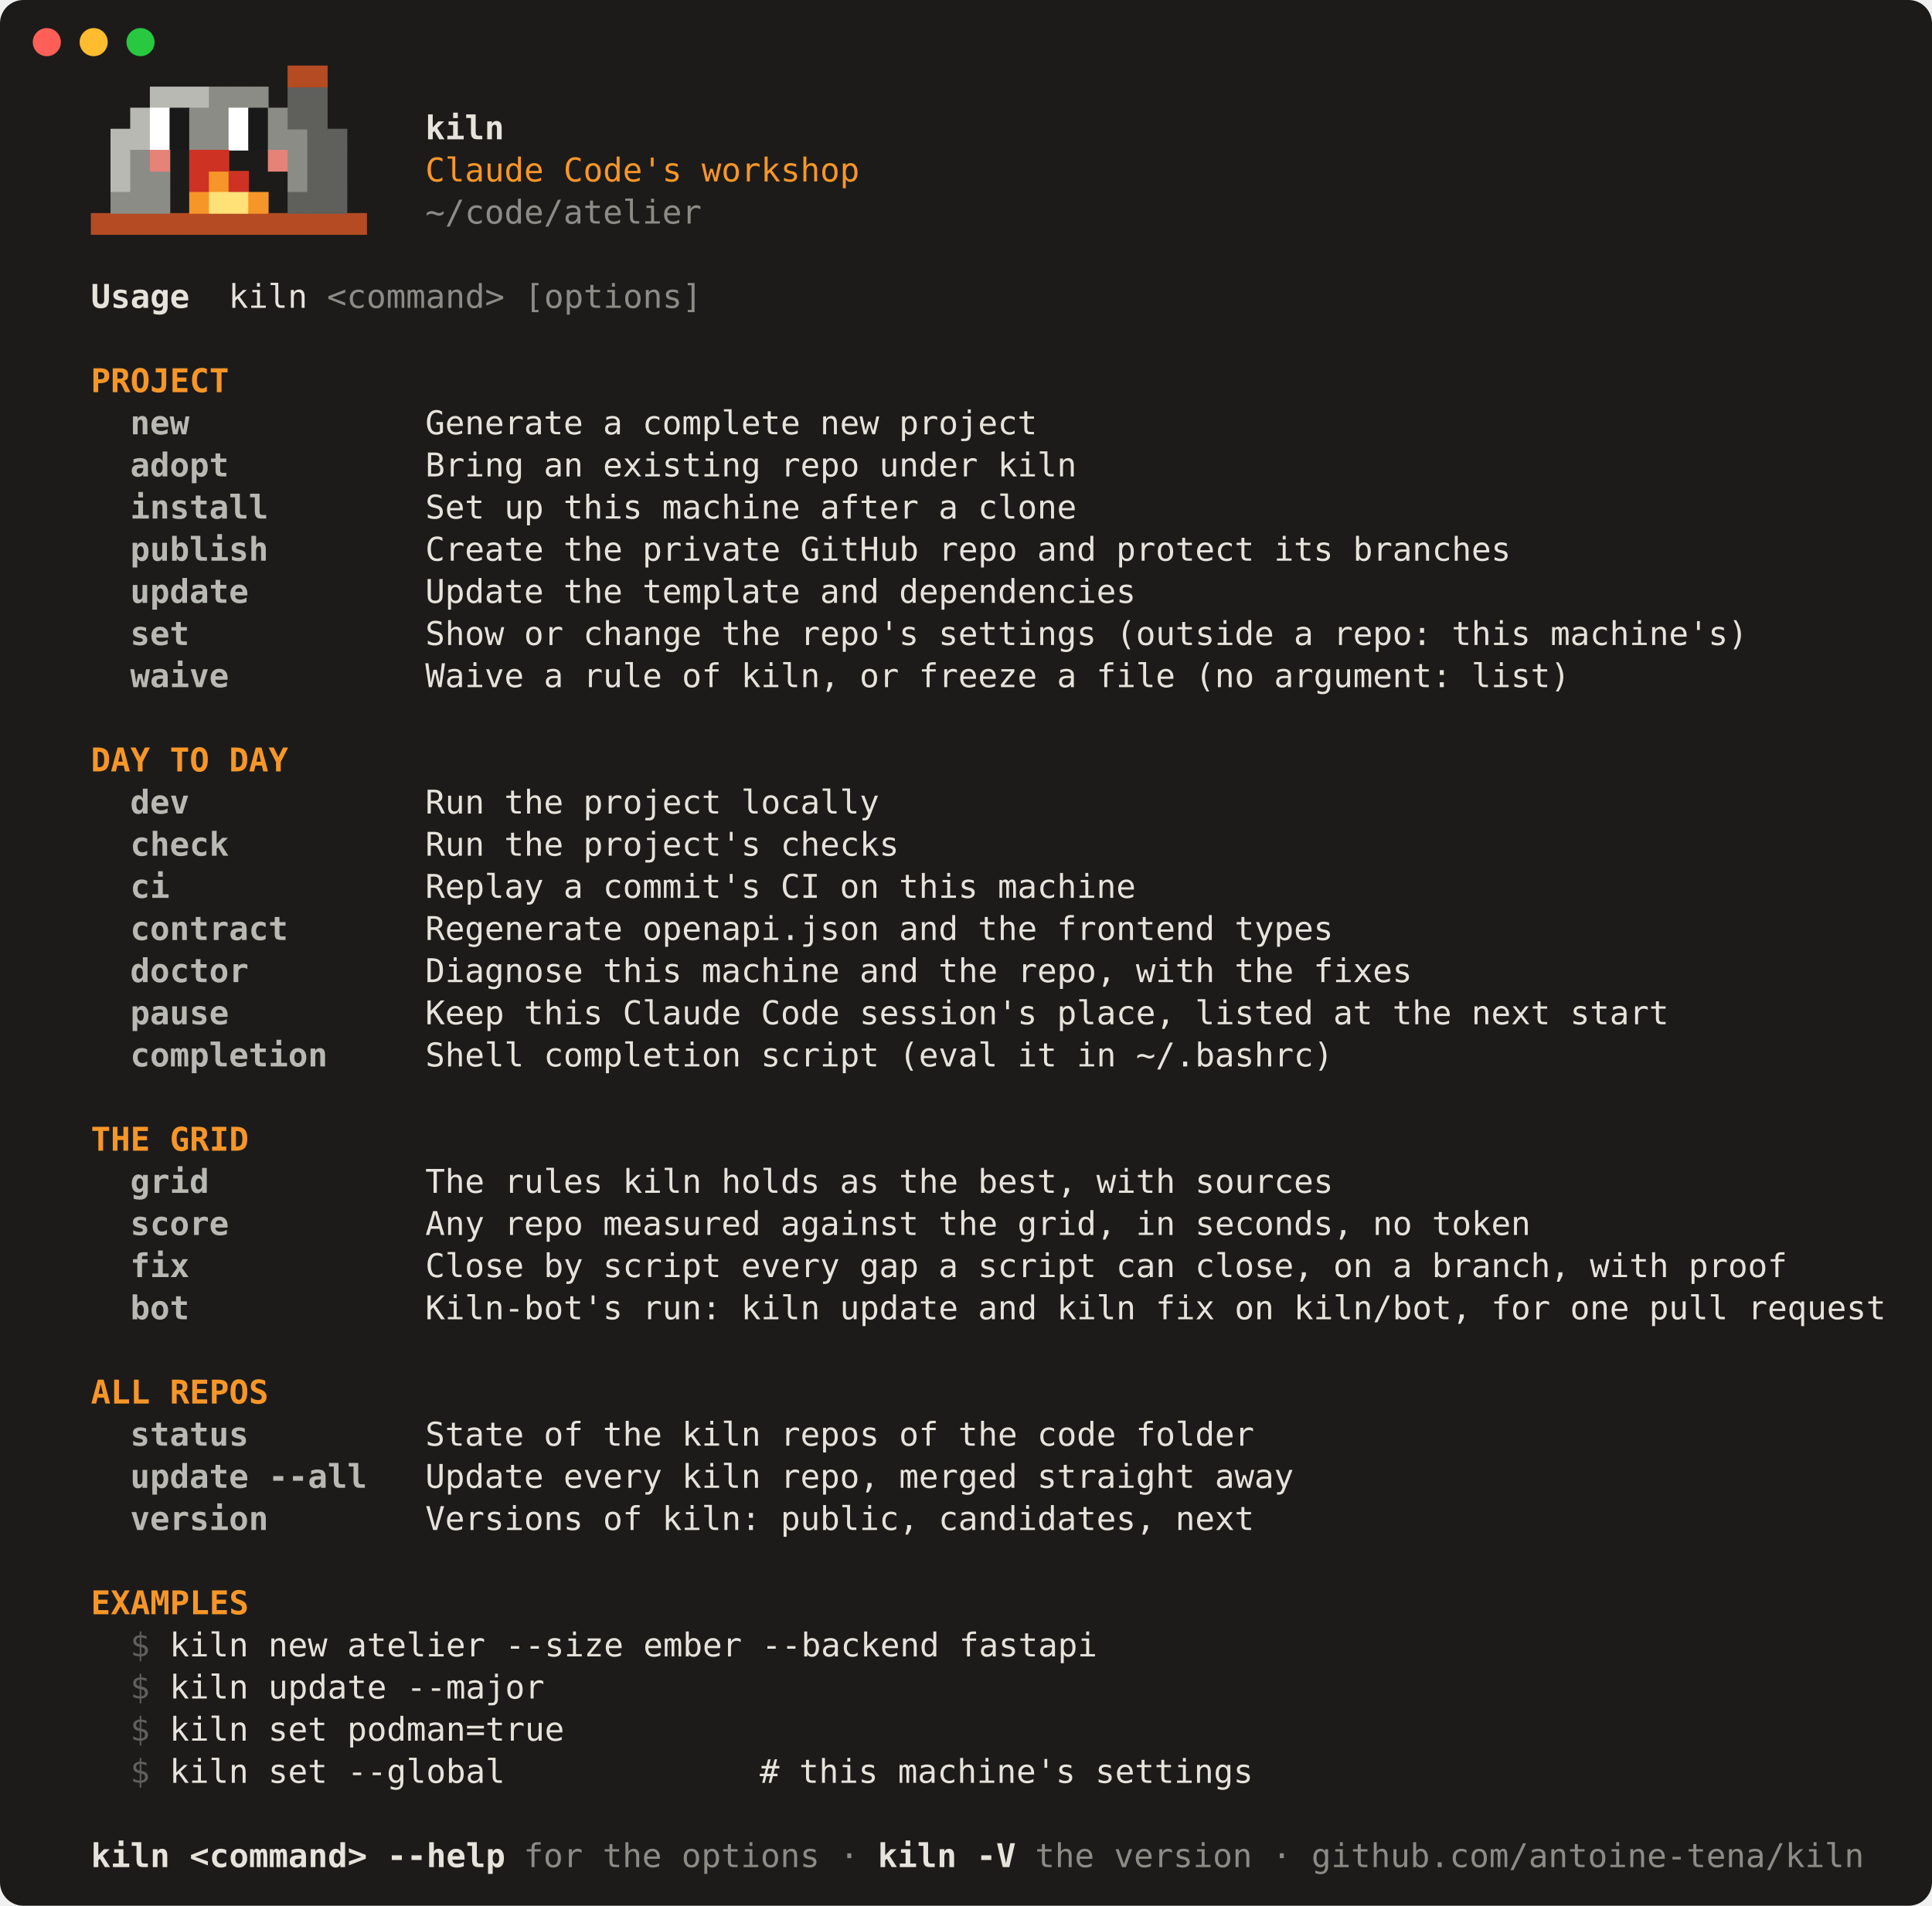
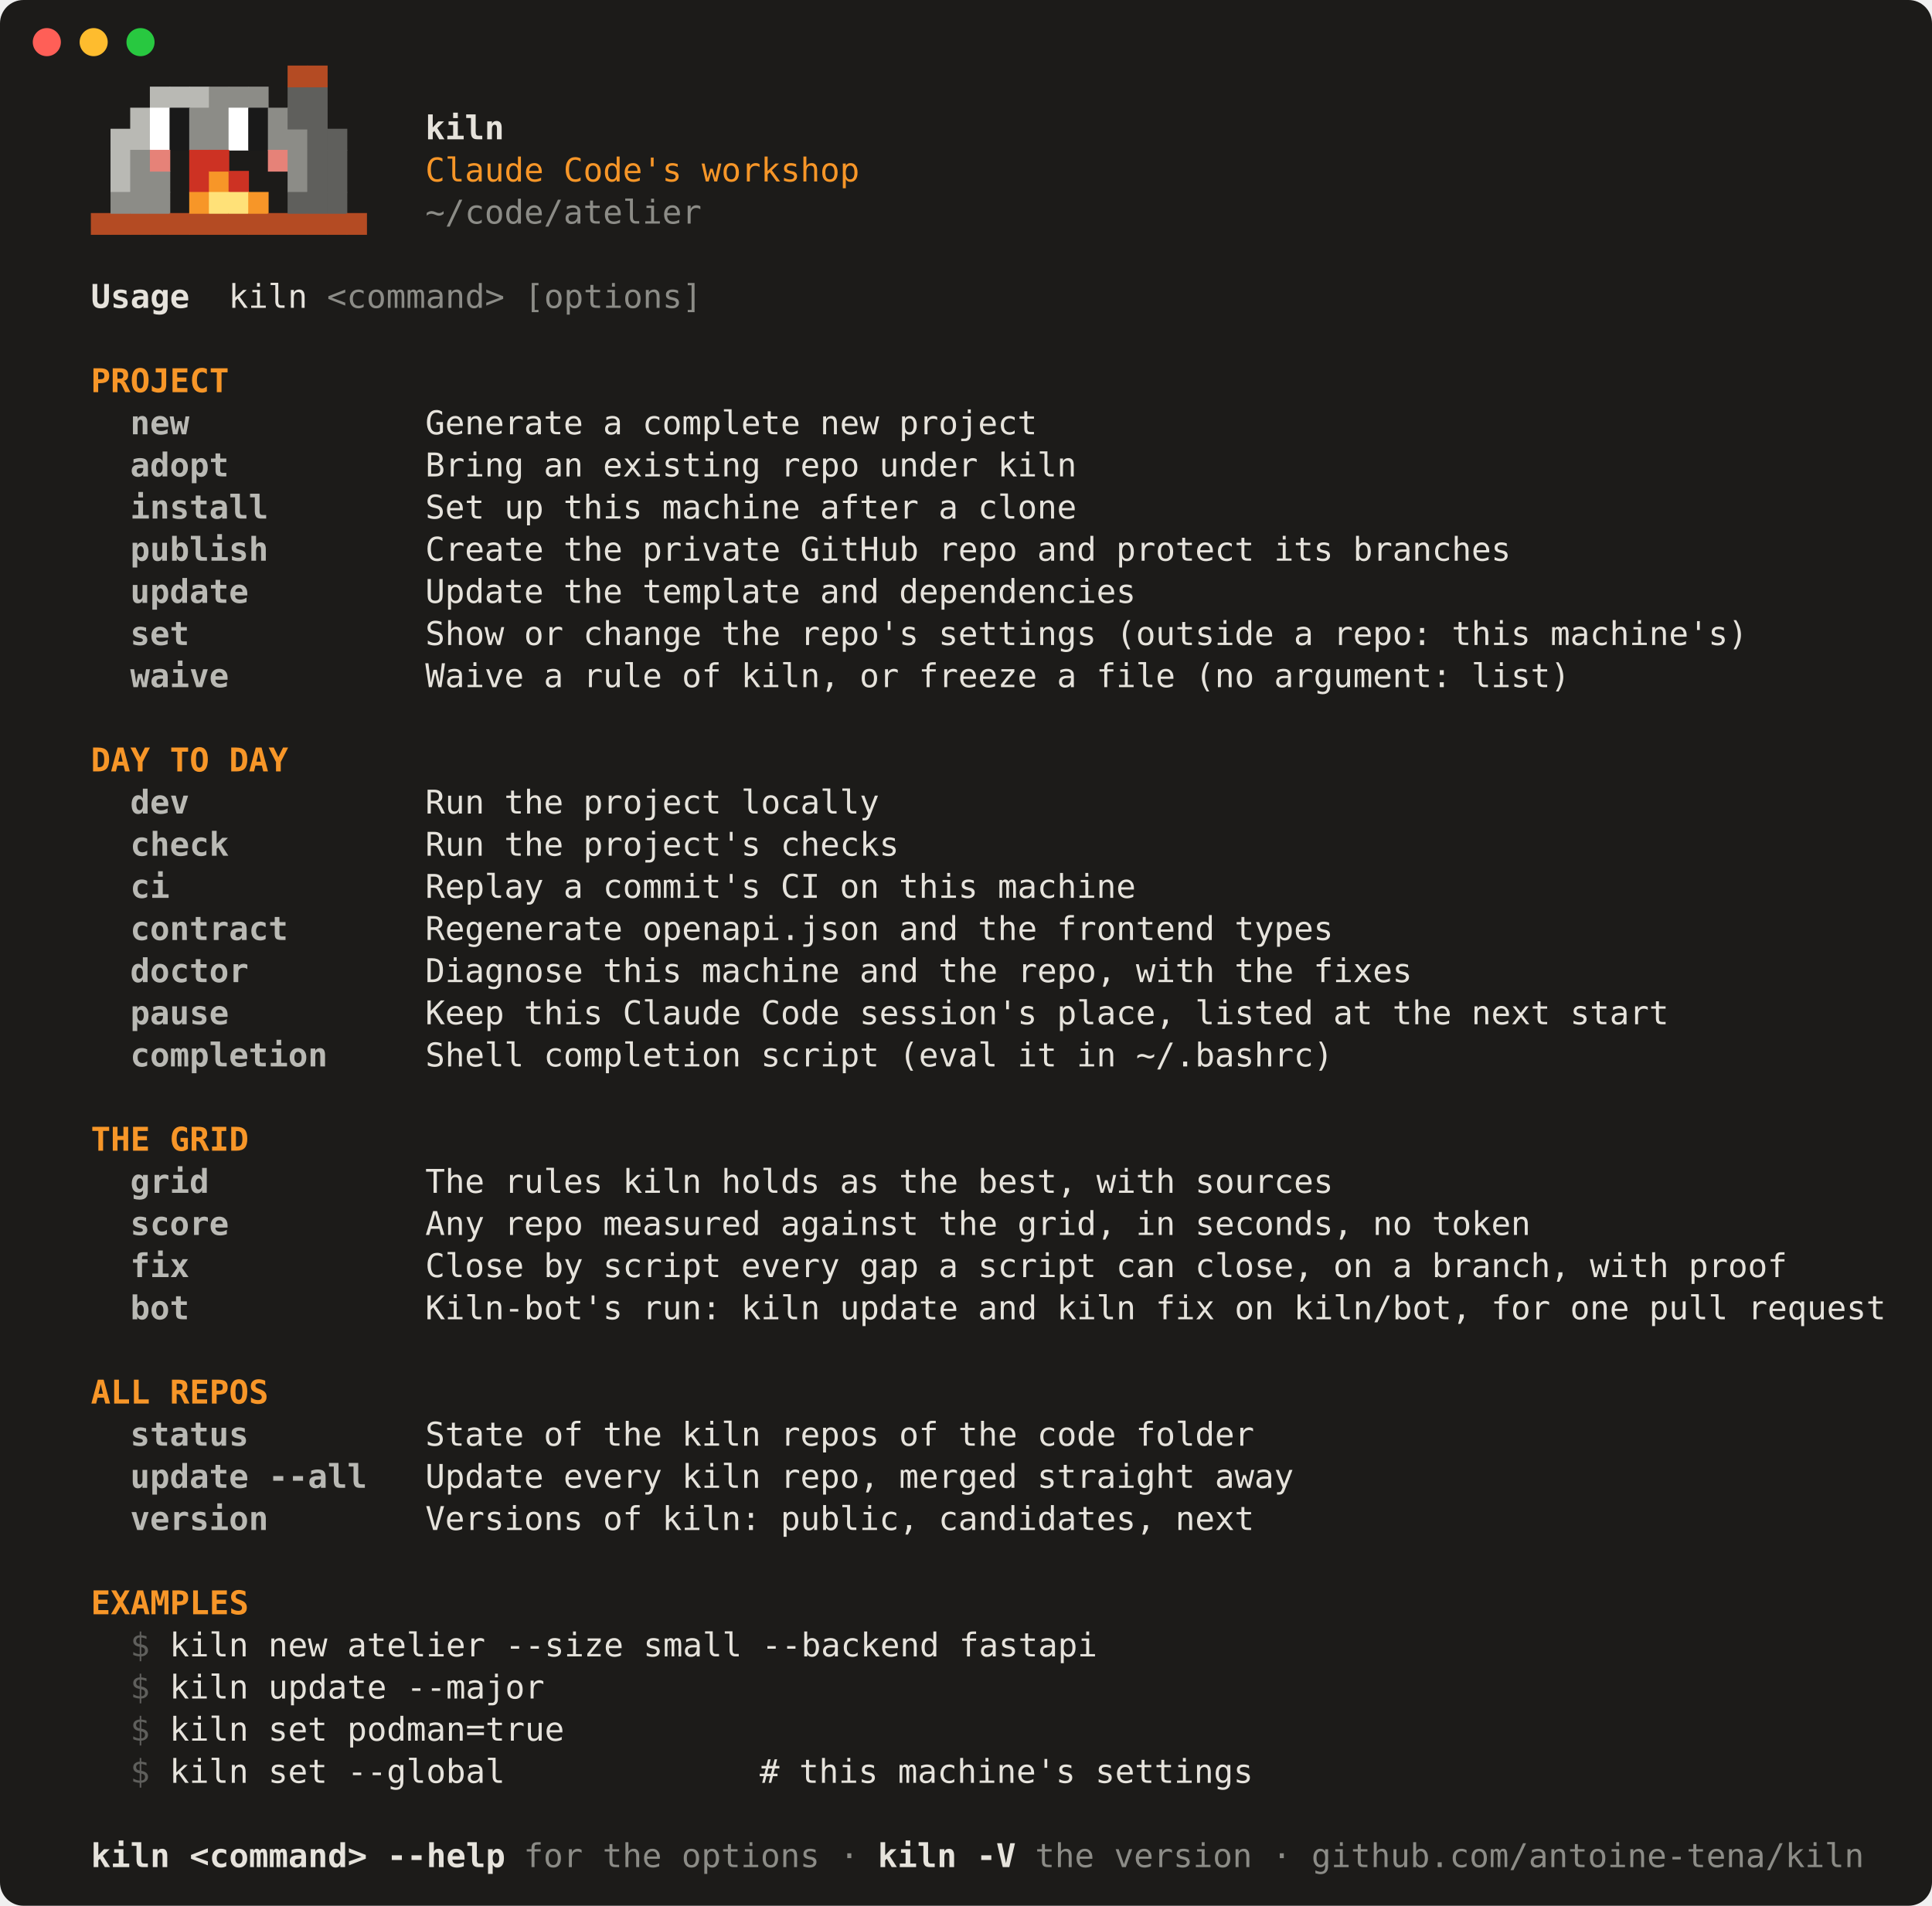
<svg xmlns="http://www.w3.org/2000/svg" width="825" height="814" viewBox="0 0 825 814" role="img" aria-label="kiln welcome screen: the commands">
  <rect width="100%" height="100%" rx="10" fill="#1c1b19" />
  <circle cx="20" cy="18" r="6" fill="#ff5f57" />
  <circle cx="40" cy="18" r="6" fill="#febc2e" />
  <circle cx="60" cy="18" r="6" fill="#28c840" />
  <g font-family="ui-monospace,SFMono-Regular,Menlo,Consolas,'DejaVu Sans Mono',monospace" font-size="14" fill="#e6e3dc" xml:space="preserve">
    <rect x="64.0" y="37" width="8.7" height="9.3" fill="#b9b9b4" />
    <rect x="72.4" y="37" width="8.7" height="9.3" fill="#b9b9b4" />
    <rect x="80.8" y="37" width="8.7" height="9.3" fill="#b9b9b4" />
    <rect x="89.2" y="37" width="8.7" height="9.3" fill="#8c8c87" />
    <rect x="97.6" y="37" width="8.7" height="9.3" fill="#8c8c87" />
    <rect x="106.0" y="37" width="8.7" height="9.3" fill="#8c8c87" />
    <rect x="122.8" y="37" width="8.7" height="9.3" fill="#5f5f5c" />
    <rect x="122.8" y="28" width="8.7" height="9.3" fill="#b44b23" />
    <rect x="131.2" y="37" width="8.7" height="9.3" fill="#5f5f5c" />
    <rect x="131.2" y="28" width="8.7" height="9.3" fill="#b44b23" />
    <rect x="47.2" y="55" width="8.7" height="9.3" fill="#b9b9b4" />
    <rect x="55.6" y="46" width="8.7" height="18.3" fill="#b9b9b4" />
    <rect x="64.0" y="46" width="8.7" height="18.3" fill="#ffffff" />
    <rect x="72.4" y="46" width="8.7" height="18.3" fill="#191919" />
    <rect x="80.8" y="46" width="8.7" height="18.3" fill="#8c8c87" />
    <rect x="89.2" y="46" width="8.7" height="18.3" fill="#8c8c87" />
    <rect x="97.6" y="46" width="8.7" height="18.3" fill="#ffffff" />
    <rect x="106.0" y="46" width="8.7" height="18.3" fill="#191919" />
    <rect x="114.4" y="46" width="8.7" height="18.3" fill="#8c8c87" />
    <rect x="122.8" y="55" width="8.7" height="9.3" fill="#8c8c87" />
    <rect x="122.8" y="46" width="8.7" height="9.3" fill="#5f5f5c" />
    <rect x="131.2" y="46" width="8.7" height="18.3" fill="#5f5f5c" />
    <rect x="139.6" y="55" width="8.7" height="9.3" fill="#5f5f5c" />
    <text x="181.6" y="59.5" textLength="33.6" font-weight="bold">kiln</text>
    <rect x="47.2" y="64" width="8.7" height="18.3" fill="#b9b9b4" />
    <rect x="55.6" y="64" width="8.7" height="18.3" fill="#8c8c87" />
    <rect x="64.0" y="73" width="8.7" height="9.3" fill="#8c8c87" />
    <rect x="64.0" y="64" width="8.7" height="9.3" fill="#e68278" />
    <rect x="80.8" y="64" width="8.7" height="18.3" fill="#cd3223" />
    <rect x="89.2" y="73" width="8.7" height="9.3" fill="#f79628" />
    <rect x="89.2" y="64" width="8.7" height="9.3" fill="#cd3223" />
    <rect x="97.6" y="73" width="8.7" height="9.3" fill="#cd3223" />
    <rect x="114.4" y="64" width="8.7" height="9.3" fill="#e68278" />
    <rect x="122.8" y="64" width="8.7" height="18.3" fill="#8c8c87" />
    <rect x="131.2" y="64" width="8.7" height="18.3" fill="#5f5f5c" />
    <rect x="139.6" y="64" width="8.7" height="18.3" fill="#5f5f5c" />
    <text x="181.6" y="77.5" textLength="184.8" fill="#f79628">Claude Code's workshop</text>
    <rect x="38.8" y="91" width="8.7" height="9.3" fill="#b44b23" />
    <rect x="47.2" y="91" width="8.7" height="9.3" fill="#b44b23" />
    <rect x="47.2" y="82" width="8.7" height="9.3" fill="#8c8c87" />
    <rect x="55.6" y="91" width="8.7" height="9.3" fill="#b44b23" />
    <rect x="55.6" y="82" width="8.7" height="9.3" fill="#8c8c87" />
    <rect x="64.0" y="91" width="8.7" height="9.3" fill="#b44b23" />
    <rect x="64.0" y="82" width="8.7" height="9.3" fill="#8c8c87" />
    <rect x="72.4" y="91" width="8.7" height="9.3" fill="#b44b23" />
    <rect x="80.8" y="91" width="8.7" height="9.3" fill="#b44b23" />
    <rect x="80.8" y="82" width="8.7" height="9.3" fill="#f79628" />
    <rect x="89.2" y="91" width="8.7" height="9.3" fill="#b44b23" />
    <rect x="89.2" y="82" width="8.7" height="9.3" fill="#ffe178" />
    <rect x="97.6" y="91" width="8.7" height="9.3" fill="#b44b23" />
    <rect x="97.6" y="82" width="8.7" height="9.3" fill="#ffe178" />
    <rect x="106.0" y="91" width="8.7" height="9.3" fill="#b44b23" />
    <rect x="106.0" y="82" width="8.7" height="9.3" fill="#f79628" />
    <rect x="114.4" y="91" width="8.7" height="9.3" fill="#b44b23" />
    <rect x="122.8" y="91" width="8.7" height="9.3" fill="#b44b23" />
    <rect x="122.8" y="82" width="8.7" height="9.3" fill="#5f5f5c" />
    <rect x="131.2" y="91" width="8.7" height="9.3" fill="#b44b23" />
    <rect x="131.2" y="82" width="8.7" height="9.3" fill="#5f5f5c" />
    <rect x="139.6" y="91" width="8.7" height="9.3" fill="#b44b23" />
    <rect x="139.6" y="82" width="8.7" height="9.3" fill="#5f5f5c" />
    <rect x="148.0" y="91" width="8.7" height="9.3" fill="#b44b23" />
    <text x="181.6" y="95.5" textLength="117.6" fill="#8c8c87">~/code/atelier</text>
    <text x="38.8" y="131.5" textLength="42.0" font-weight="bold">Usage</text>
    <text x="97.6" y="131.5" textLength="33.6">kiln</text>
    <text x="139.6" y="131.5" textLength="159.6" fill="#8c8c87">&lt;command&gt; [options]</text>
    <text x="38.8" y="167.5" textLength="58.8" fill="#f79628" font-weight="bold">PROJECT</text>
    <text x="55.6" y="185.5" textLength="25.2" fill="#b9b9b4" font-weight="bold">new</text>
    <text x="181.6" y="185.5" textLength="260.4">Generate a complete new project</text>
    <text x="55.6" y="203.5" textLength="42.0" fill="#b9b9b4" font-weight="bold">adopt</text>
    <text x="181.6" y="203.5" textLength="277.2">Bring an existing repo under kiln</text>
    <text x="55.6" y="221.5" textLength="58.8" fill="#b9b9b4" font-weight="bold">install</text>
    <text x="181.6" y="221.5" textLength="277.2">Set up this machine after a clone</text>
    <text x="55.6" y="239.5" textLength="58.8" fill="#b9b9b4" font-weight="bold">publish</text>
    <text x="181.6" y="239.5" textLength="462.0">Create the private GitHub repo and protect its branches</text>
    <text x="55.6" y="257.5" textLength="50.4" fill="#b9b9b4" font-weight="bold">update</text>
    <text x="181.6" y="257.5" textLength="302.4">Update the template and dependencies</text>
    <text x="55.6" y="275.5" textLength="25.2" fill="#b9b9b4" font-weight="bold">set</text>
    <text x="181.6" y="275.5" textLength="562.8">Show or change the repo's settings (outside a repo: this machine's)</text>
    <text x="55.6" y="293.5" textLength="42.0" fill="#b9b9b4" font-weight="bold">waive</text>
    <text x="181.6" y="293.5" textLength="487.2">Waive a rule of kiln, or freeze a file (no argument: list)</text>
    <text x="38.8" y="329.5" textLength="84.0" fill="#f79628" font-weight="bold">DAY TO DAY</text>
    <text x="55.6" y="347.5" textLength="25.2" fill="#b9b9b4" font-weight="bold">dev</text>
    <text x="181.6" y="347.5" textLength="193.2">Run the project locally</text>
    <text x="55.6" y="365.5" textLength="42.0" fill="#b9b9b4" font-weight="bold">check</text>
    <text x="181.6" y="365.5" textLength="201.6">Run the project's checks</text>
    <text x="55.6" y="383.5" textLength="16.8" fill="#b9b9b4" font-weight="bold">ci</text>
    <text x="181.6" y="383.5" textLength="302.4">Replay a commit's CI on this machine</text>
    <text x="55.6" y="401.5" textLength="67.2" fill="#b9b9b4" font-weight="bold">contract</text>
    <text x="181.6" y="401.5" textLength="386.4">Regenerate openapi.json and the frontend types</text>
    <text x="55.6" y="419.5" textLength="50.4" fill="#b9b9b4" font-weight="bold">doctor</text>
    <text x="181.6" y="419.5" textLength="420.0">Diagnose this machine and the repo, with the fixes</text>
    <text x="55.6" y="437.5" textLength="42.0" fill="#b9b9b4" font-weight="bold">pause</text>
    <text x="181.6" y="437.5" textLength="529.2">Keep this Claude Code session's place, listed at the next start</text>
    <text x="55.6" y="455.5" textLength="84.0" fill="#b9b9b4" font-weight="bold">completion</text>
    <text x="181.6" y="455.5" textLength="386.4">Shell completion script (eval it in ~/.bashrc)</text>
    <text x="38.8" y="491.5" textLength="67.2" fill="#f79628" font-weight="bold">THE GRID</text>
    <text x="55.6" y="509.5" textLength="33.6" fill="#b9b9b4" font-weight="bold">grid</text>
    <text x="181.6" y="509.5" textLength="386.4">The rules kiln holds as the best, with sources</text>
    <text x="55.6" y="527.5" textLength="42.0" fill="#b9b9b4" font-weight="bold">score</text>
    <text x="181.6" y="527.5" textLength="470.4">Any repo measured against the grid, in seconds, no token</text>
    <text x="55.6" y="545.5" textLength="25.2" fill="#b9b9b4" font-weight="bold">fix</text>
    <text x="181.6" y="545.5" textLength="579.6">Close by script every gap a script can close, on a branch, with proof</text>
    <text x="55.6" y="563.5" textLength="25.2" fill="#b9b9b4" font-weight="bold">bot</text>
    <text x="181.6" y="563.5" textLength="621.6">Kiln-bot's run: kiln update and kiln fix on kiln/bot, for one pull request</text>
    <text x="38.8" y="599.5" textLength="75.6" fill="#f79628" font-weight="bold">ALL REPOS</text>
    <text x="55.6" y="617.5" textLength="50.4" fill="#b9b9b4" font-weight="bold">status</text>
    <text x="181.6" y="617.5" textLength="352.8">State of the kiln repos of the code folder</text>
    <text x="55.6" y="635.5" textLength="100.8" fill="#b9b9b4" font-weight="bold">update --all</text>
    <text x="181.6" y="635.5" textLength="369.6">Update every kiln repo, merged straight away</text>
    <text x="55.6" y="653.5" textLength="58.8" fill="#b9b9b4" font-weight="bold">version</text>
    <text x="181.6" y="653.5" textLength="352.8">Versions of kiln: public, candidates, next</text>
    <text x="38.8" y="689.5" textLength="67.2" fill="#f79628" font-weight="bold">EXAMPLES</text>
    <text x="55.6" y="707.5" textLength="8.4" fill="#5f5f5c">$</text>
-     <text x="72.4" y="707.5" textLength="394.8">kiln new atelier --size ember --backend fastapi</text>
+     <text x="72.4" y="707.5" textLength="394.8">kiln new atelier --size small --backend fastapi</text>
    <text x="55.6" y="725.5" textLength="8.4" fill="#5f5f5c">$</text>
    <text x="72.4" y="725.5" textLength="159.6">kiln update --major</text>
    <text x="55.6" y="743.5" textLength="8.4" fill="#5f5f5c">$</text>
    <text x="72.4" y="743.5" textLength="168.0">kiln set podman=true</text>
    <text x="55.6" y="761.5" textLength="8.4" fill="#5f5f5c">$</text>
    <text x="72.4" y="761.5" textLength="142.8">kiln set --global</text>
    <text x="324.4" y="761.5" textLength="210.0"># this machine's settings</text>
    <text x="38.8" y="797.5" textLength="176.4" font-weight="bold">kiln &lt;command&gt; --help</text>
    <text x="223.6" y="797.5" textLength="142.8" fill="#8c8c87">for the options ·</text>
    <text x="374.8" y="797.5" textLength="58.8" font-weight="bold">kiln -V</text>
    <text x="442.0" y="797.5" textLength="352.8" fill="#8c8c87">the version · github.com/antoine-tena/kiln</text>
  </g>
</svg>
